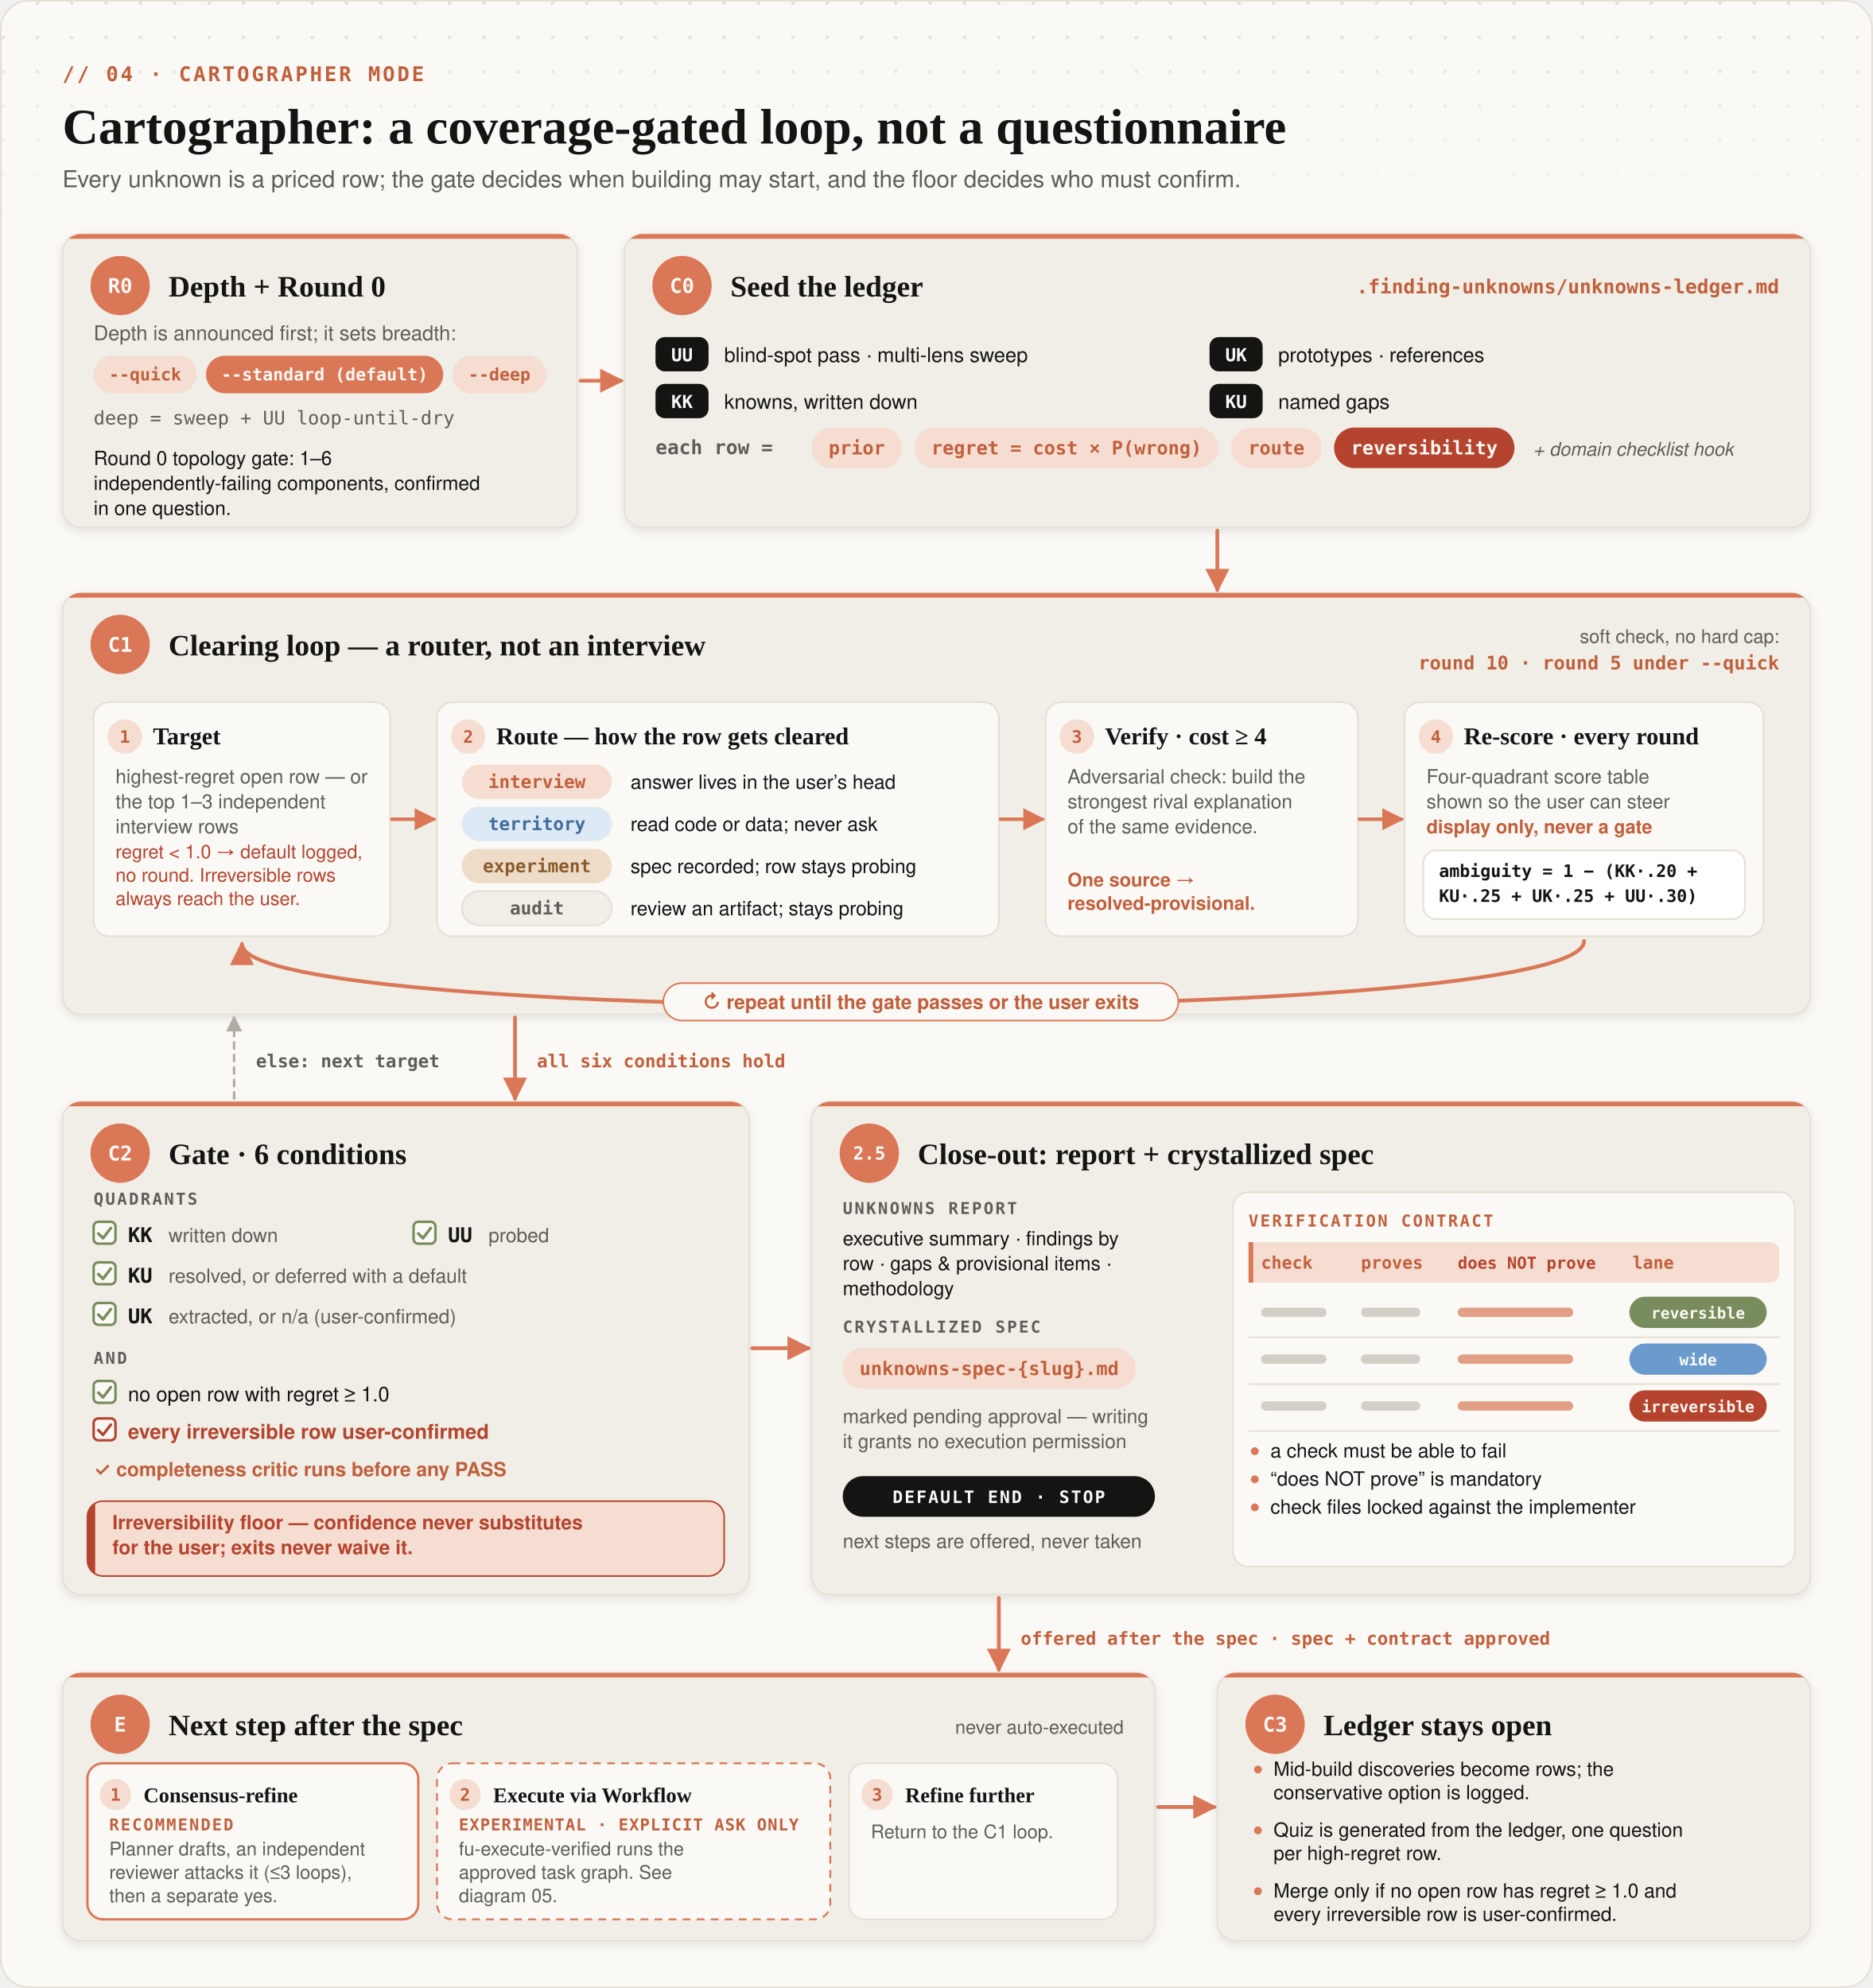
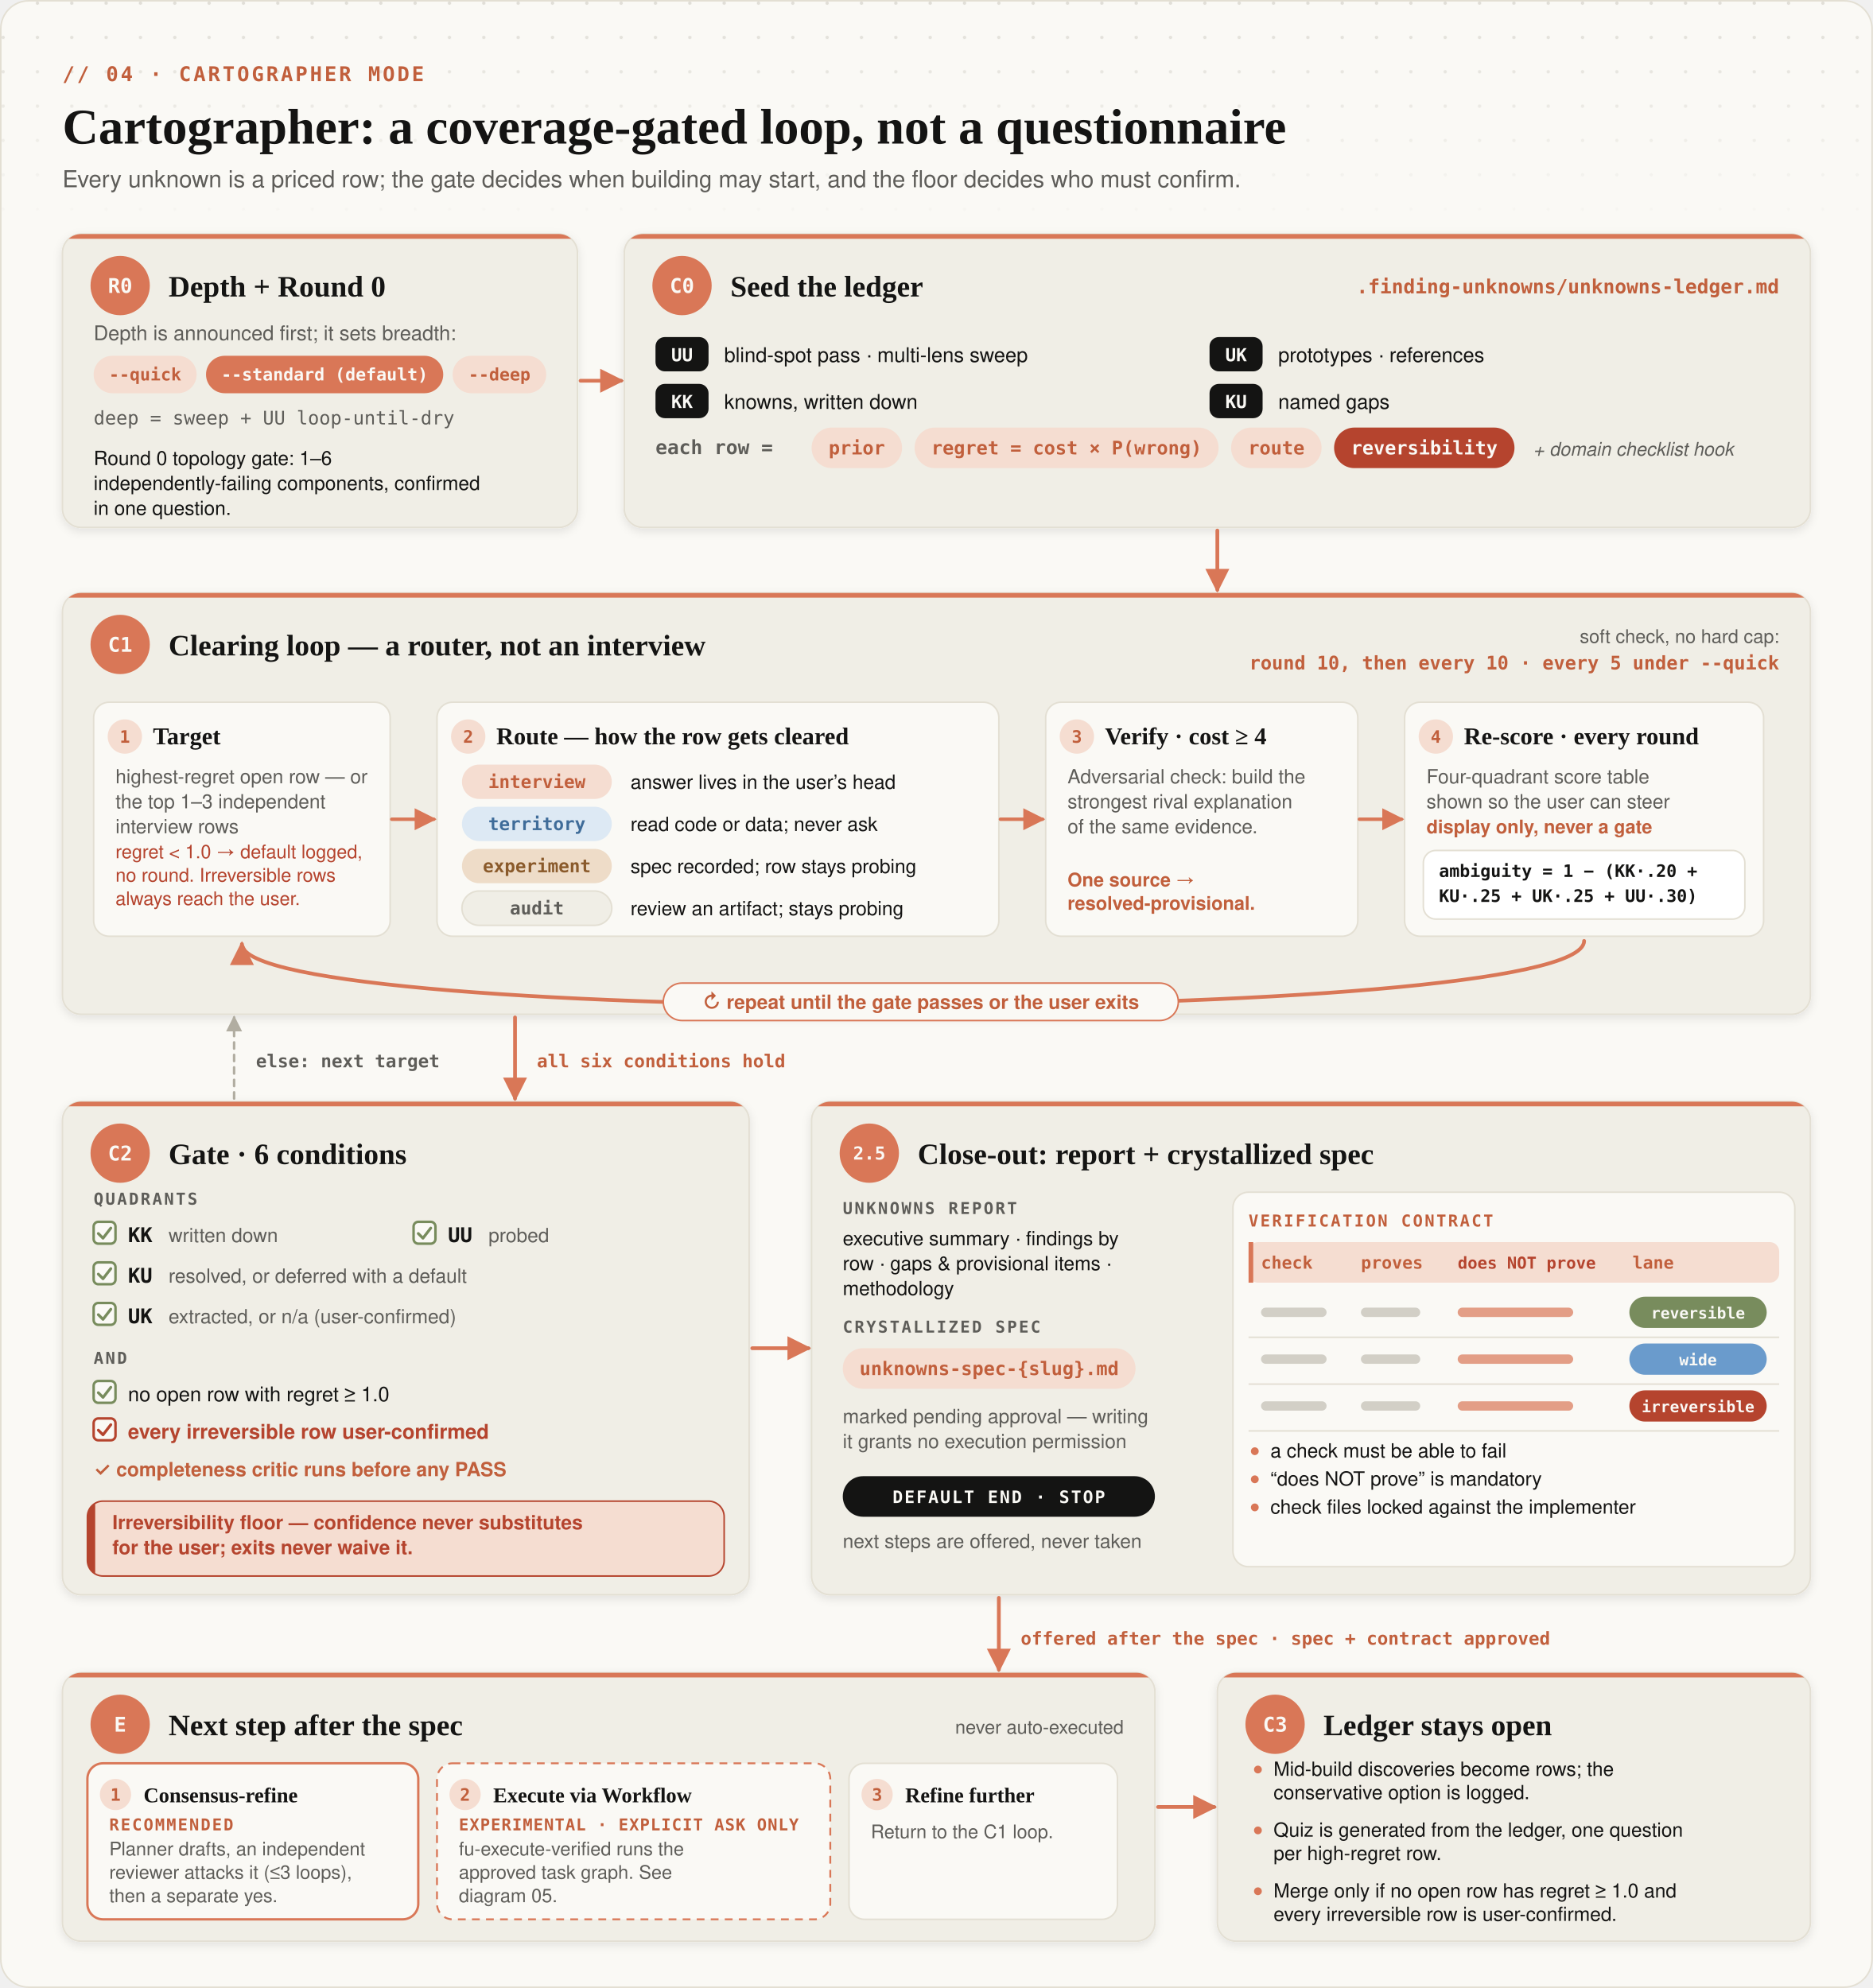
<svg xmlns="http://www.w3.org/2000/svg" width="1200" height="1274" viewBox="0 0 1200 1274">
  <defs>
    <marker id="ac" viewBox="0 0 10 10" refX="8" refY="5" markerWidth="8" markerHeight="8" orient="auto-start-reverse">
      <path d="M1 1 L9 5 L1 9 Z" fill="#D97757" />
    </marker>
    <marker id="ak" viewBox="0 0 10 10" refX="8" refY="5" markerWidth="8" markerHeight="8" orient="auto-start-reverse">
      <path d="M1 1 L9 5 L1 9 Z" fill="#B1ADA1" />
    </marker>
    <marker id="ad" viewBox="0 0 10 10" refX="8" refY="5" markerWidth="8" markerHeight="8" orient="auto-start-reverse">
      <path d="M1 1 L9 5 L1 9 Z" fill="#B5442E" />
    </marker>
    <marker id="ao" viewBox="0 0 10 10" refX="8" refY="5" markerWidth="8" markerHeight="8" orient="auto-start-reverse">
      <path d="M1 1 L9 5 L1 9 Z" fill="#788C5D" />
    </marker>
    <marker id="as" viewBox="0 0 10 10" refX="8" refY="5" markerWidth="8" markerHeight="8" orient="auto-start-reverse">
      <path d="M1 1 L9 5 L1 9 Z" fill="#6A9BCC" />
    </marker>
    <marker id="ai" viewBox="0 0 10 10" refX="8" refY="5" markerWidth="8" markerHeight="8" orient="auto-start-reverse">
      <path d="M1 1 L9 5 L1 9 Z" fill="#141413" />
    </marker>
    <filter id="sh" x="-5%" y="-5%" width="110%" height="115%">
      <feDropShadow dx="0" dy="2" stdDeviation="3" flood-color="#141413" flood-opacity="0.10" />
    </filter>
    <pattern id="dots" width="22" height="22" patternUnits="userSpaceOnUse">
      <circle cx="2" cy="2" r="1.1" fill="#B1ADA1" opacity="0.5" />
    </pattern>
    <linearGradient id="fadeg" x1="0" y1="0" x2="0" y2="1">
      <stop offset="0" stop-color="#fff" stop-opacity="1" />
      <stop offset="1" stop-color="#fff" stop-opacity="0" />
    </linearGradient>
    <mask id="fade">
      <rect x="0" y="0" width="1200" height="150" fill="url(#fadeg)" />
    </mask>
  </defs>
  <rect x="0.5" y="0.5" width="1199" height="1273" rx="18" fill="#FAF9F5" stroke="#E3DFD3" />
  <rect x="1" y="1" width="1198" height="150" rx="18" fill="url(#dots)" mask="url(#fade)" opacity="0.7" />
  <text x="40" y="52" font-family="ui-monospace, SFMono-Regular, Menlo, Consolas, monospace" font-size="13" fill="#C15F3C" font-weight="700" letter-spacing="1.5">// 04 · CARTOGRAPHER MODE</text>
  <text x="40" y="92" font-family="Georgia, 'Times New Roman', serif" font-size="32" fill="#141413" font-weight="700">Cartographer: a coverage-gated loop, not a questionnaire</text>
  <text x="40" y="120" font-family="-apple-system, 'Segoe UI', Helvetica, Arial, sans-serif" font-size="15" fill="#5E5D59">Every unknown is a priced row; the gate decides when building may start, and the floor decides who must confirm.</text>
  <clipPath id="c1">
    <rect x="40" y="150" width="330" height="188" rx="12" />
  </clipPath>
  <rect x="40" y="150" width="330" height="188" rx="12" fill="#F0EEE6" stroke="#E3DFD3" stroke-width="1" filter="url(#sh)" />
  <rect x="40" y="150" width="330" height="3" fill="#D97757" clip-path="url(#c1)" />
  <circle cx="77" cy="183" r="19" fill="#D97757" />
  <text x="77" y="187.7" font-family="ui-monospace, SFMono-Regular, Menlo, Consolas, monospace" font-size="13" fill="#FAF9F5" font-weight="700" text-anchor="middle">R0</text>
  <text x="108" y="190" font-family="Georgia, 'Times New Roman', serif" font-size="19" fill="#141413" font-weight="700">Depth + Round 0</text>
  <text x="60" y="218" font-family="-apple-system, 'Segoe UI', Helvetica, Arial, sans-serif" font-size="13" fill="#5E5D59">Depth is announced first; it sets breadth:</text>
  <rect x="60" y="228" width="66" height="24" rx="12.0" fill="#F5DDD1" />
  <text x="93" y="243.8" font-family="ui-monospace, SFMono-Regular, Menlo, Consolas, monospace" font-size="11" fill="#C15F3C" font-weight="600" text-anchor="middle">--quick</text>
  <rect x="132" y="228" width="152" height="24" rx="12.0" fill="#D97757" />
  <text x="208" y="243.8" font-family="ui-monospace, SFMono-Regular, Menlo, Consolas, monospace" font-size="11" fill="#FAF9F5" font-weight="600" text-anchor="middle">--standard (default)</text>
  <rect x="290" y="228" width="60" height="24" rx="12.0" fill="#F5DDD1" />
  <text x="320" y="243.8" font-family="ui-monospace, SFMono-Regular, Menlo, Consolas, monospace" font-size="11" fill="#C15F3C" font-weight="600" text-anchor="middle">--deep</text>
  <text x="60" y="272" font-family="ui-monospace, SFMono-Regular, Menlo, Consolas, monospace" font-size="12" fill="#5E5D59">deep = sweep + UU loop-until-dry</text>
  <text x="60" y="298" font-family="-apple-system, 'Segoe UI', Helvetica, Arial, sans-serif" font-size="12.5" fill="#141413">Round 0 topology gate: 1–6</text>
  <text x="60" y="314" font-family="-apple-system, 'Segoe UI', Helvetica, Arial, sans-serif" font-size="12.5" fill="#141413">independently-failing components, confirmed</text>
  <text x="60" y="330" font-family="-apple-system, 'Segoe UI', Helvetica, Arial, sans-serif" font-size="12.5" fill="#141413">in one question.</text>
  <path d="M372 244.0 L398 244.0" fill="none" stroke="#D97757" stroke-width="2.4" stroke-linecap="round" stroke-linejoin="round" marker-end="url(#ac)" />
  <clipPath id="c2">
    <rect x="400" y="150" width="760" height="188" rx="12" />
  </clipPath>
  <rect x="400" y="150" width="760" height="188" rx="12" fill="#F0EEE6" stroke="#E3DFD3" stroke-width="1" filter="url(#sh)" />
  <rect x="400" y="150" width="760" height="3" fill="#D97757" clip-path="url(#c2)" />
  <circle cx="437" cy="183" r="19" fill="#D97757" />
  <text x="437" y="187.7" font-family="ui-monospace, SFMono-Regular, Menlo, Consolas, monospace" font-size="13" fill="#FAF9F5" font-weight="700" text-anchor="middle">C0</text>
  <text x="468" y="190" font-family="Georgia, 'Times New Roman', serif" font-size="19" fill="#141413" font-weight="700">Seed the ledger</text>
  <text x="1140" y="188" font-family="ui-monospace, SFMono-Regular, Menlo, Consolas, monospace" font-size="12.5" fill="#C15F3C" font-weight="700" text-anchor="end">.finding-unknowns/unknowns-ledger.md</text>
  <rect x="420" y="216" width="34" height="22" rx="6" fill="#141413" />
  <text x="437" y="231.5" font-family="ui-monospace, SFMono-Regular, Menlo, Consolas, monospace" font-size="11.5" fill="#FAF9F5" font-weight="700" text-anchor="middle">UU</text>
  <text x="464" y="232" font-family="-apple-system, 'Segoe UI', Helvetica, Arial, sans-serif" font-size="13" fill="#141413">blind-spot pass · multi-lens sweep</text>
  <rect x="775" y="216" width="34" height="22" rx="6" fill="#141413" />
  <text x="792" y="231.5" font-family="ui-monospace, SFMono-Regular, Menlo, Consolas, monospace" font-size="11.5" fill="#FAF9F5" font-weight="700" text-anchor="middle">UK</text>
  <text x="819" y="232" font-family="-apple-system, 'Segoe UI', Helvetica, Arial, sans-serif" font-size="13" fill="#141413">prototypes · references</text>
  <rect x="420" y="246" width="34" height="22" rx="6" fill="#141413" />
  <text x="437" y="261.5" font-family="ui-monospace, SFMono-Regular, Menlo, Consolas, monospace" font-size="11.5" fill="#FAF9F5" font-weight="700" text-anchor="middle">KK</text>
  <text x="464" y="262" font-family="-apple-system, 'Segoe UI', Helvetica, Arial, sans-serif" font-size="13" fill="#141413">knowns, written down</text>
  <rect x="775" y="246" width="34" height="22" rx="6" fill="#141413" />
  <text x="792" y="261.5" font-family="ui-monospace, SFMono-Regular, Menlo, Consolas, monospace" font-size="11.5" fill="#FAF9F5" font-weight="700" text-anchor="middle">KU</text>
  <text x="819" y="262" font-family="-apple-system, 'Segoe UI', Helvetica, Arial, sans-serif" font-size="13" fill="#141413">named gaps</text>
  <text x="420" y="291" font-family="ui-monospace, SFMono-Regular, Menlo, Consolas, monospace" font-size="12.5" fill="#5E5D59" font-weight="700">each row  =</text>
  <rect x="520" y="274" width="58.0" height="26" rx="13.0" fill="#F5DDD1" />
  <text x="549.0" y="291.2" font-family="ui-monospace, SFMono-Regular, Menlo, Consolas, monospace" font-size="12" fill="#C15F3C" font-weight="600" text-anchor="middle">prior</text>
  <rect x="586.0" y="274" width="194.8" height="26" rx="13.0" fill="#F5DDD1" />
  <text x="683.4" y="291.2" font-family="ui-monospace, SFMono-Regular, Menlo, Consolas, monospace" font-size="12" fill="#C15F3C" font-weight="600" text-anchor="middle">regret = cost × P(wrong)</text>
  <rect x="788.8" y="274" width="58.0" height="26" rx="13.0" fill="#F5DDD1" />
  <text x="817.8" y="291.2" font-family="ui-monospace, SFMono-Regular, Menlo, Consolas, monospace" font-size="12" fill="#C15F3C" font-weight="600" text-anchor="middle">route</text>
  <rect x="854.8" y="274" width="115.6" height="26" rx="13.0" fill="#B5442E" />
  <text x="912.6" y="291.2" font-family="ui-monospace, SFMono-Regular, Menlo, Consolas, monospace" font-size="12" fill="#FAF9F5" font-weight="600" text-anchor="middle">reversibility</text>
  <text x="982.4" y="292" font-family="-apple-system, 'Segoe UI', Helvetica, Arial, sans-serif" font-size="12" fill="#5E5D59" font-style="italic">+ domain checklist hook</text>
  <path d="M780 340 L780 378" fill="none" stroke="#D97757" stroke-width="2.4" stroke-linecap="round" stroke-linejoin="round" marker-end="url(#ac)" />
  <clipPath id="c3">
    <rect x="40" y="380" width="1120" height="270" rx="12" />
  </clipPath>
  <rect x="40" y="380" width="1120" height="270" rx="12" fill="#F0EEE6" stroke="#E3DFD3" stroke-width="1" filter="url(#sh)" />
  <rect x="40" y="380" width="1120" height="3" fill="#D97757" clip-path="url(#c3)" />
  <circle cx="77" cy="413" r="19" fill="#D97757" />
  <text x="77" y="417.7" font-family="ui-monospace, SFMono-Regular, Menlo, Consolas, monospace" font-size="13" fill="#FAF9F5" font-weight="700" text-anchor="middle">C1</text>
  <text x="108" y="420" font-family="Georgia, 'Times New Roman', serif" font-size="19" fill="#141413" font-weight="700">Clearing loop — a router, not an interview</text>
  <text x="1140" y="412" font-family="-apple-system, 'Segoe UI', Helvetica, Arial, sans-serif" font-size="12" fill="#5E5D59" text-anchor="end">soft check, no hard cap:</text>
-   <text x="1140" y="429" font-family="ui-monospace, SFMono-Regular, Menlo, Consolas, monospace" font-size="12" fill="#C15F3C" font-weight="600" text-anchor="end">round 10 · round 5 under --quick</text>
+   <text x="1140" y="429" font-family="ui-monospace, SFMono-Regular, Menlo, Consolas, monospace" font-size="12" fill="#C15F3C" font-weight="600" text-anchor="end">round 10, then every 10 · every 5 under --quick</text>
  <clipPath id="c4">
    <rect x="60" y="450" width="190" height="150" rx="10" />
  </clipPath>
  <rect x="60" y="450" width="190" height="150" rx="10" fill="#FAF9F5" stroke="#E3DFD3" stroke-width="1" />
  <circle cx="80" cy="472" r="11" fill="#F5DDD1" />
  <text x="80" y="476.0" font-family="ui-monospace, SFMono-Regular, Menlo, Consolas, monospace" font-size="11" fill="#C15F3C" font-weight="700" text-anchor="middle">1</text>
  <text x="98" y="477" font-family="Georgia, 'Times New Roman', serif" font-size="15.5" fill="#141413" font-weight="700">Target</text>
  <text x="74" y="502" font-family="-apple-system, 'Segoe UI', Helvetica, Arial, sans-serif" font-size="12.5" fill="#5E5D59">highest-regret open row — or</text>
  <text x="74" y="518" font-family="-apple-system, 'Segoe UI', Helvetica, Arial, sans-serif" font-size="12.5" fill="#5E5D59">the top 1–3 independent</text>
  <text x="74" y="534" font-family="-apple-system, 'Segoe UI', Helvetica, Arial, sans-serif" font-size="12.5" fill="#5E5D59">interview rows</text>
  <text x="74" y="550" font-family="-apple-system, 'Segoe UI', Helvetica, Arial, sans-serif" font-size="12" fill="#B5442E">regret &lt; 1.0 → default logged,</text>
  <text x="74" y="565" font-family="-apple-system, 'Segoe UI', Helvetica, Arial, sans-serif" font-size="12" fill="#B5442E">no round. Irreversible rows</text>
  <text x="74" y="580" font-family="-apple-system, 'Segoe UI', Helvetica, Arial, sans-serif" font-size="12" fill="#B5442E">always reach the user.</text>
  <clipPath id="c5">
    <rect x="280" y="450" width="360" height="150" rx="10" />
  </clipPath>
  <rect x="280" y="450" width="360" height="150" rx="10" fill="#FAF9F5" stroke="#E3DFD3" stroke-width="1" />
  <circle cx="300" cy="472" r="11" fill="#F5DDD1" />
  <text x="300" y="476.0" font-family="ui-monospace, SFMono-Regular, Menlo, Consolas, monospace" font-size="11" fill="#C15F3C" font-weight="700" text-anchor="middle">2</text>
  <text x="318" y="477" font-family="Georgia, 'Times New Roman', serif" font-size="15.5" fill="#141413" font-weight="700">Route — how the row gets cleared</text>
  <rect x="296" y="490" width="96.0" height="22" rx="11.0" fill="#F5DDD1" />
  <text x="344.0" y="505.0" font-family="ui-monospace, SFMono-Regular, Menlo, Consolas, monospace" font-size="11.5" fill="#C15F3C" font-weight="600" text-anchor="middle">interview</text>
  <text x="404" y="505.5" font-family="-apple-system, 'Segoe UI', Helvetica, Arial, sans-serif" font-size="12.5" fill="#141413">answer lives in the user’s head</text>
  <rect x="296" y="517" width="96.0" height="22" rx="11.0" fill="#DDE9F4" />
  <text x="344.0" y="532.0" font-family="ui-monospace, SFMono-Regular, Menlo, Consolas, monospace" font-size="11.5" fill="#3F6C99" font-weight="600" text-anchor="middle">territory</text>
  <text x="404" y="532.5" font-family="-apple-system, 'Segoe UI', Helvetica, Arial, sans-serif" font-size="12.5" fill="#141413">read code or data; never ask</text>
  <rect x="296" y="544" width="96.0" height="22" rx="11.0" fill="#EEDCC8" />
  <text x="344.0" y="559.0" font-family="ui-monospace, SFMono-Regular, Menlo, Consolas, monospace" font-size="11.5" fill="#8A5A2B" font-weight="600" text-anchor="middle">experiment</text>
  <text x="404" y="559.5" font-family="-apple-system, 'Segoe UI', Helvetica, Arial, sans-serif" font-size="12.5" fill="#141413">spec recorded; row stays probing</text>
  <rect x="296" y="571" width="96.0" height="22" rx="11.0" fill="#F0EEE6" stroke="#E3DFD3" stroke-width="1" />
  <text x="344.0" y="586.0" font-family="ui-monospace, SFMono-Regular, Menlo, Consolas, monospace" font-size="11.5" fill="#5E5D59" font-weight="600" text-anchor="middle">audit</text>
  <text x="404" y="586.5" font-family="-apple-system, 'Segoe UI', Helvetica, Arial, sans-serif" font-size="12.5" fill="#141413">review an artifact; stays probing</text>
  <clipPath id="c6">
    <rect x="670" y="450" width="200" height="150" rx="10" />
  </clipPath>
  <rect x="670" y="450" width="200" height="150" rx="10" fill="#FAF9F5" stroke="#E3DFD3" stroke-width="1" />
  <circle cx="690" cy="472" r="11" fill="#F5DDD1" />
  <text x="690" y="476.0" font-family="ui-monospace, SFMono-Regular, Menlo, Consolas, monospace" font-size="11" fill="#C15F3C" font-weight="700" text-anchor="middle">3</text>
  <text x="708" y="477" font-family="Georgia, 'Times New Roman', serif" font-size="15.5" fill="#141413" font-weight="700">Verify · cost ≥ 4</text>
  <text x="684" y="502" font-family="-apple-system, 'Segoe UI', Helvetica, Arial, sans-serif" font-size="12.5" fill="#5E5D59">Adversarial check: build the</text>
  <text x="684" y="518" font-family="-apple-system, 'Segoe UI', Helvetica, Arial, sans-serif" font-size="12.5" fill="#5E5D59">strongest rival explanation</text>
  <text x="684" y="534" font-family="-apple-system, 'Segoe UI', Helvetica, Arial, sans-serif" font-size="12.5" fill="#5E5D59">of the same evidence.</text>
  <text x="684" y="568" font-family="-apple-system, 'Segoe UI', Helvetica, Arial, sans-serif" font-size="12" fill="#C15F3C" font-weight="600">One source →</text>
  <text x="684" y="583" font-family="-apple-system, 'Segoe UI', Helvetica, Arial, sans-serif" font-size="12" fill="#C15F3C" font-weight="600">resolved-provisional.</text>
  <clipPath id="c7">
    <rect x="900" y="450" width="230" height="150" rx="10" />
  </clipPath>
  <rect x="900" y="450" width="230" height="150" rx="10" fill="#FAF9F5" stroke="#E3DFD3" stroke-width="1" />
  <circle cx="920" cy="472" r="11" fill="#F5DDD1" />
  <text x="920" y="476.0" font-family="ui-monospace, SFMono-Regular, Menlo, Consolas, monospace" font-size="11" fill="#C15F3C" font-weight="700" text-anchor="middle">4</text>
  <text x="938" y="477" font-family="Georgia, 'Times New Roman', serif" font-size="15.5" fill="#141413" font-weight="700">Re-score · every round</text>
  <text x="914" y="502" font-family="-apple-system, 'Segoe UI', Helvetica, Arial, sans-serif" font-size="12.5" fill="#5E5D59">Four-quadrant score table</text>
  <text x="914" y="518" font-family="-apple-system, 'Segoe UI', Helvetica, Arial, sans-serif" font-size="12.5" fill="#5E5D59">shown so the user can steer</text>
  <text x="914" y="534" font-family="-apple-system, 'Segoe UI', Helvetica, Arial, sans-serif" font-size="12" fill="#C15F3C" font-weight="600">display only, never a gate</text>
  <rect x="912" y="545" width="206" height="44" rx="8" fill="#FFFFFF" stroke="#E3DFD3" />
  <text x="922" y="562" font-family="ui-monospace, SFMono-Regular, Menlo, Consolas, monospace" font-size="11" fill="#141413" font-weight="600">ambiguity = 1 − (KK·.20 +</text>
  <text x="922" y="578" font-family="ui-monospace, SFMono-Regular, Menlo, Consolas, monospace" font-size="11" fill="#141413" font-weight="600">KU·.25 + UK·.25 + UU·.30)</text>
  <path d="M251 525.0 L278 525.0" fill="none" stroke="#D97757" stroke-width="2.2" stroke-linecap="round" stroke-linejoin="round" marker-end="url(#ac)" />
  <path d="M641 525.0 L668 525.0" fill="none" stroke="#D97757" stroke-width="2.2" stroke-linecap="round" stroke-linejoin="round" marker-end="url(#ac)" />
  <path d="M871 525.0 L898 525.0" fill="none" stroke="#D97757" stroke-width="2.2" stroke-linecap="round" stroke-linejoin="round" marker-end="url(#ac)" />
  <path d="M1015 603 C1015 658 155 658 155 605" fill="none" stroke="#D97757" stroke-width="2.4" stroke-linecap="round" stroke-linejoin="round" marker-end="url(#ac)" />
  <rect x="425.0" y="630" width="330" height="24" rx="12" fill="#FAF9F5" stroke="#D97757" />
  <text x="590" y="646.5" font-family="-apple-system, 'Segoe UI', Helvetica, Arial, sans-serif" font-size="12.5" fill="#C15F3C" font-weight="600" text-anchor="middle">↻  repeat until the gate passes or the user exits</text>
  <path d="M330 652 L330 704" fill="none" stroke="#D97757" stroke-width="2.4" stroke-linecap="round" stroke-linejoin="round" marker-end="url(#ac)" />
  <text x="344" y="684" font-family="ui-monospace, SFMono-Regular, Menlo, Consolas, monospace" font-size="11.5" fill="#C15F3C" font-weight="700">all six conditions hold</text>
  <path d="M150 704 L150 652" fill="none" stroke="#B1ADA1" stroke-width="1.6" stroke-linecap="round" stroke-linejoin="round" stroke-dasharray="4 4" marker-end="url(#ak)" />
  <text x="164" y="684" font-family="ui-monospace, SFMono-Regular, Menlo, Consolas, monospace" font-size="11.5" fill="#5E5D59" font-weight="700">else: next target</text>
  <clipPath id="c8">
    <rect x="40" y="706" width="440" height="316" rx="12" />
  </clipPath>
  <rect x="40" y="706" width="440" height="316" rx="12" fill="#F0EEE6" stroke="#E3DFD3" stroke-width="1" filter="url(#sh)" />
  <rect x="40" y="706" width="440" height="3" fill="#D97757" clip-path="url(#c8)" />
  <circle cx="77" cy="739" r="19" fill="#D97757" />
  <text x="77" y="743.7" font-family="ui-monospace, SFMono-Regular, Menlo, Consolas, monospace" font-size="13" fill="#FAF9F5" font-weight="700" text-anchor="middle">C2</text>
  <text x="108" y="746" font-family="Georgia, 'Times New Roman', serif" font-size="19" fill="#141413" font-weight="700">Gate · 6 conditions</text>
  <text x="60" y="772" font-family="ui-monospace, SFMono-Regular, Menlo, Consolas, monospace" font-size="10.5" fill="#5E5D59" font-weight="700" letter-spacing="1.2">QUADRANTS</text>
  <rect x="60" y="783" width="14" height="14" rx="3" fill="#FAF9F5" stroke="#788C5D" stroke-width="1.6" />
  <path d="M63 790.5 L66 793.5 L71 787" fill="none" stroke="#788C5D" stroke-width="1.8" stroke-linecap="round" stroke-linejoin="round" />
  <text x="82" y="796" font-family="ui-monospace, SFMono-Regular, Menlo, Consolas, monospace" font-size="13" fill="#141413" font-weight="700">KK</text>
  <text x="108" y="796" font-family="-apple-system, 'Segoe UI', Helvetica, Arial, sans-serif" font-size="12.5" fill="#5E5D59">written down</text>
  <rect x="265" y="783" width="14" height="14" rx="3" fill="#FAF9F5" stroke="#788C5D" stroke-width="1.6" />
  <path d="M268 790.5 L271 793.5 L276 787" fill="none" stroke="#788C5D" stroke-width="1.8" stroke-linecap="round" stroke-linejoin="round" />
  <text x="287" y="796" font-family="ui-monospace, SFMono-Regular, Menlo, Consolas, monospace" font-size="13" fill="#141413" font-weight="700">UU</text>
  <text x="313" y="796" font-family="-apple-system, 'Segoe UI', Helvetica, Arial, sans-serif" font-size="12.5" fill="#5E5D59">probed</text>
  <rect x="60" y="809" width="14" height="14" rx="3" fill="#FAF9F5" stroke="#788C5D" stroke-width="1.6" />
  <path d="M63 816.5 L66 819.5 L71 813" fill="none" stroke="#788C5D" stroke-width="1.8" stroke-linecap="round" stroke-linejoin="round" />
  <text x="82" y="822" font-family="ui-monospace, SFMono-Regular, Menlo, Consolas, monospace" font-size="13" fill="#141413" font-weight="700">KU</text>
  <text x="108" y="822" font-family="-apple-system, 'Segoe UI', Helvetica, Arial, sans-serif" font-size="12.5" fill="#5E5D59">resolved, or deferred with a default</text>
  <rect x="60" y="835" width="14" height="14" rx="3" fill="#FAF9F5" stroke="#788C5D" stroke-width="1.6" />
  <path d="M63 842.5 L66 845.5 L71 839" fill="none" stroke="#788C5D" stroke-width="1.8" stroke-linecap="round" stroke-linejoin="round" />
  <text x="82" y="848" font-family="ui-monospace, SFMono-Regular, Menlo, Consolas, monospace" font-size="13" fill="#141413" font-weight="700">UK</text>
  <text x="108" y="848" font-family="-apple-system, 'Segoe UI', Helvetica, Arial, sans-serif" font-size="12.5" fill="#5E5D59">extracted, or n/a (user-confirmed)</text>
  <text x="60" y="874" font-family="ui-monospace, SFMono-Regular, Menlo, Consolas, monospace" font-size="10.5" fill="#5E5D59" font-weight="700" letter-spacing="1.2">AND</text>
  <rect x="60" y="885" width="14" height="14" rx="3" fill="#FAF9F5" stroke="#788C5D" stroke-width="1.6" />
  <path d="M63 892.5 L66 895.5 L71 889" fill="none" stroke="#788C5D" stroke-width="1.8" stroke-linecap="round" stroke-linejoin="round" />
  <text x="82" y="898" font-family="-apple-system, 'Segoe UI', Helvetica, Arial, sans-serif" font-size="13" fill="#141413">no open row with regret ≥ 1.0</text>
  <rect x="60" y="909" width="14" height="14" rx="3" fill="#FAF9F5" stroke="#B5442E" stroke-width="1.6" />
  <path d="M63 916.5 L66 919.5 L71 913" fill="none" stroke="#B5442E" stroke-width="1.8" stroke-linecap="round" stroke-linejoin="round" />
  <text x="82" y="922" font-family="-apple-system, 'Segoe UI', Helvetica, Arial, sans-serif" font-size="13" fill="#B5442E" font-weight="700">every irreversible row user-confirmed</text>
  <text x="60" y="946" font-family="-apple-system, 'Segoe UI', Helvetica, Arial, sans-serif" font-size="12.5" fill="#C15F3C" font-weight="600">✓ completeness critic runs before any PASS</text>
  <clipPath id="cdg">
    <rect x="56" y="962" width="408" height="48" rx="10" />
  </clipPath>
  <rect x="56" y="962" width="408" height="48" rx="10" fill="#F5DDD1" stroke="#B5442E" stroke-width="1" />
  <rect x="56" y="962" width="5" height="48" fill="#B5442E" clip-path="url(#cdg)" />
  <text x="72" y="980" font-family="-apple-system, 'Segoe UI', Helvetica, Arial, sans-serif" font-size="12.5" fill="#B5442E" font-weight="700">Irreversibility floor — confidence never substitutes</text>
  <text x="72" y="996" font-family="-apple-system, 'Segoe UI', Helvetica, Arial, sans-serif" font-size="12.5" fill="#B5442E" font-weight="600">for the user; exits never waive it.</text>
  <path d="M482 864.0 L518 864.0" fill="none" stroke="#D97757" stroke-width="2.4" stroke-linecap="round" stroke-linejoin="round" marker-end="url(#ac)" />
  <clipPath id="c9">
    <rect x="520" y="706" width="640" height="316" rx="12" />
  </clipPath>
  <rect x="520" y="706" width="640" height="316" rx="12" fill="#F0EEE6" stroke="#E3DFD3" stroke-width="1" filter="url(#sh)" />
  <rect x="520" y="706" width="640" height="3" fill="#D97757" clip-path="url(#c9)" />
  <circle cx="557" cy="739" r="19" fill="#D97757" />
  <text x="557" y="743.1" font-family="ui-monospace, SFMono-Regular, Menlo, Consolas, monospace" font-size="11.5" fill="#FAF9F5" font-weight="700" text-anchor="middle">2.5</text>
  <text x="588" y="746" font-family="Georgia, 'Times New Roman', serif" font-size="19" fill="#141413" font-weight="700">Close-out: report + crystallized spec</text>
  <text x="540" y="778" font-family="ui-monospace, SFMono-Regular, Menlo, Consolas, monospace" font-size="10.5" fill="#5E5D59" font-weight="700" letter-spacing="1.2">UNKNOWNS REPORT</text>
  <text x="540" y="798" font-family="-apple-system, 'Segoe UI', Helvetica, Arial, sans-serif" font-size="12.5" fill="#141413">executive summary · findings by</text>
  <text x="540" y="814" font-family="-apple-system, 'Segoe UI', Helvetica, Arial, sans-serif" font-size="12.5" fill="#141413">row · gaps &amp; provisional items ·</text>
  <text x="540" y="830" font-family="-apple-system, 'Segoe UI', Helvetica, Arial, sans-serif" font-size="12.5" fill="#141413">methodology</text>
  <text x="540" y="854" font-family="ui-monospace, SFMono-Regular, Menlo, Consolas, monospace" font-size="10.5" fill="#5E5D59" font-weight="700" letter-spacing="1.2">CRYSTALLIZED SPEC</text>
  <rect x="540" y="864" width="187.6" height="26" rx="13.0" fill="#F5DDD1" />
  <text x="633.8" y="881.2" font-family="ui-monospace, SFMono-Regular, Menlo, Consolas, monospace" font-size="12" fill="#C15F3C" font-weight="600" text-anchor="middle">unknowns-spec-{slug}.md</text>
  <text x="540" y="912" font-family="-apple-system, 'Segoe UI', Helvetica, Arial, sans-serif" font-size="12.5" fill="#5E5D59">marked pending approval — writing</text>
  <text x="540" y="928" font-family="-apple-system, 'Segoe UI', Helvetica, Arial, sans-serif" font-size="12.5" fill="#5E5D59">it grants no execution permission</text>
  <rect x="540" y="946" width="200" height="26" rx="13" fill="#141413" />
  <text x="640" y="963.2" font-family="ui-monospace, SFMono-Regular, Menlo, Consolas, monospace" font-size="11" fill="#FAF9F5" font-weight="700" text-anchor="middle" letter-spacing="1">DEFAULT END · STOP</text>
  <text x="540" y="992" font-family="-apple-system, 'Segoe UI', Helvetica, Arial, sans-serif" font-size="12.5" fill="#5E5D59">next steps are offered, never taken</text>
  <rect x="790" y="764" width="360" height="240" rx="10" fill="#FAF9F5" stroke="#E3DFD3" />
  <text x="800" y="786" font-family="ui-monospace, SFMono-Regular, Menlo, Consolas, monospace" font-size="10.5" fill="#C15F3C" font-weight="700" letter-spacing="1.2">VERIFICATION CONTRACT</text>
  <rect x="800" y="796" width="340" height="26" rx="6" fill="#F5DDD1" />
  <rect x="800" y="796" width="3" height="26" fill="#D97757" />
  <text x="808" y="813" font-family="ui-monospace, SFMono-Regular, Menlo, Consolas, monospace" font-size="11" fill="#C15F3C" font-weight="700">check</text>
  <text x="872" y="813" font-family="ui-monospace, SFMono-Regular, Menlo, Consolas, monospace" font-size="11" fill="#C15F3C" font-weight="700">proves</text>
  <text x="934" y="813" font-family="ui-monospace, SFMono-Regular, Menlo, Consolas, monospace" font-size="10.5" fill="#B5442E" font-weight="700">does NOT prove</text>
  <text x="1046" y="813" font-family="ui-monospace, SFMono-Regular, Menlo, Consolas, monospace" font-size="11" fill="#C15F3C" font-weight="700">lane</text>
  <rect x="808" y="838" width="42" height="6" rx="3" fill="#B1ADA1" opacity="0.55" />
  <rect x="872" y="838" width="38" height="6" rx="3" fill="#B1ADA1" opacity="0.55" />
  <rect x="934" y="838" width="74" height="6" rx="3" fill="#D97757" opacity="0.7" />
  <rect x="1044" y="831" width="88" height="20" rx="10" fill="#788C5D" />
  <text x="1088" y="845" font-family="ui-monospace, SFMono-Regular, Menlo, Consolas, monospace" font-size="10" fill="#FAF9F5" font-weight="700" text-anchor="middle">reversible</text>
  <path d="M800 857 L1140 857" stroke="#E3DFD3" />
  <rect x="808" y="868" width="42" height="6" rx="3" fill="#B1ADA1" opacity="0.55" />
  <rect x="872" y="868" width="38" height="6" rx="3" fill="#B1ADA1" opacity="0.55" />
  <rect x="934" y="868" width="74" height="6" rx="3" fill="#D97757" opacity="0.7" />
  <rect x="1044" y="861" width="88" height="20" rx="10" fill="#6A9BCC" />
  <text x="1088" y="875" font-family="ui-monospace, SFMono-Regular, Menlo, Consolas, monospace" font-size="10" fill="#FAF9F5" font-weight="700" text-anchor="middle">wide</text>
  <path d="M800 887 L1140 887" stroke="#E3DFD3" />
  <rect x="808" y="898" width="42" height="6" rx="3" fill="#B1ADA1" opacity="0.55" />
  <rect x="872" y="898" width="38" height="6" rx="3" fill="#B1ADA1" opacity="0.55" />
  <rect x="934" y="898" width="74" height="6" rx="3" fill="#D97757" opacity="0.7" />
  <rect x="1044" y="891" width="88" height="20" rx="10" fill="#B5442E" />
  <text x="1088" y="905" font-family="ui-monospace, SFMono-Regular, Menlo, Consolas, monospace" font-size="10" fill="#FAF9F5" font-weight="700" text-anchor="middle">irreversible</text>
  <path d="M800 917 L1140 917" stroke="#E3DFD3" />
  <circle cx="804" cy="930" r="2.5" fill="#D97757" />
  <text x="814" y="934" font-family="-apple-system, 'Segoe UI', Helvetica, Arial, sans-serif" font-size="12.5" fill="#141413">a check must be able to fail</text>
  <circle cx="804" cy="948" r="2.5" fill="#D97757" />
  <text x="814" y="952" font-family="-apple-system, 'Segoe UI', Helvetica, Arial, sans-serif" font-size="12.5" fill="#141413">“does NOT prove” is mandatory</text>
  <circle cx="804" cy="966" r="2.5" fill="#D97757" />
  <text x="814" y="970" font-family="-apple-system, 'Segoe UI', Helvetica, Arial, sans-serif" font-size="12.5" fill="#141413">check files locked against the implementer</text>
  <text x="800" y="1000" font-family="-apple-system, 'Segoe UI', Helvetica, Arial, sans-serif" font-size="1" fill="#141413" />
  <path d="M640 1024 L640 1070" fill="none" stroke="#D97757" stroke-width="2.4" stroke-linecap="round" stroke-linejoin="round" marker-end="url(#ac)" />
  <text x="654" y="1054" font-family="ui-monospace, SFMono-Regular, Menlo, Consolas, monospace" font-size="11.5" fill="#C15F3C" font-weight="700">offered after the spec · spec + contract approved</text>
  <clipPath id="c10">
    <rect x="40" y="1072" width="700" height="172" rx="12" />
  </clipPath>
  <rect x="40" y="1072" width="700" height="172" rx="12" fill="#F0EEE6" stroke="#E3DFD3" stroke-width="1" filter="url(#sh)" />
  <rect x="40" y="1072" width="700" height="3" fill="#D97757" clip-path="url(#c10)" />
  <circle cx="77" cy="1105" r="19" fill="#D97757" />
  <text x="77" y="1109.7" font-family="ui-monospace, SFMono-Regular, Menlo, Consolas, monospace" font-size="13" fill="#FAF9F5" font-weight="700" text-anchor="middle">E</text>
  <text x="108" y="1112" font-family="Georgia, 'Times New Roman', serif" font-size="19" fill="#141413" font-weight="700">Next step after the spec</text>
  <text x="720" y="1111" font-family="-apple-system, 'Segoe UI', Helvetica, Arial, sans-serif" font-size="12" fill="#5E5D59" text-anchor="end">never auto-executed</text>
  <clipPath id="c11">
    <rect x="56.0" y="1130" width="212.0" height="100" rx="10" />
  </clipPath>
  <rect x="56.0" y="1130" width="212.0" height="100" rx="10" fill="#FAF9F5" stroke="#D97757" stroke-width="1.5" />
  <circle cx="74.0" cy="1150" r="10" fill="#F5DDD1" />
  <text x="74.0" y="1154.0" font-family="ui-monospace, SFMono-Regular, Menlo, Consolas, monospace" font-size="11" fill="#C15F3C" font-weight="700" text-anchor="middle">1</text>
  <text x="92.0" y="1155" font-family="Georgia, 'Times New Roman', serif" font-size="13.5" fill="#141413" font-weight="700">Consensus-refine</text>
  <text x="70.0" y="1173" font-family="ui-monospace, SFMono-Regular, Menlo, Consolas, monospace" font-size="10.5" fill="#C15F3C" font-weight="700" letter-spacing="1">RECOMMENDED</text>
  <text x="70.0" y="1189" font-family="-apple-system, 'Segoe UI', Helvetica, Arial, sans-serif" font-size="12" fill="#5E5D59">Planner drafts, an independent</text>
  <text x="70.0" y="1204" font-family="-apple-system, 'Segoe UI', Helvetica, Arial, sans-serif" font-size="12" fill="#5E5D59">reviewer attacks it (≤3 loops),</text>
  <text x="70.0" y="1219" font-family="-apple-system, 'Segoe UI', Helvetica, Arial, sans-serif" font-size="12" fill="#5E5D59">then a separate yes.</text>
  <clipPath id="c12">
    <rect x="280.0" y="1130" width="252.0" height="100" rx="10" />
  </clipPath>
  <rect x="280.0" y="1130" width="252.0" height="100" rx="10" fill="#FAF9F5" stroke="#D97757" stroke-width="1.2" stroke-dasharray="5 4" />
  <circle cx="298.0" cy="1150" r="10" fill="#F5DDD1" />
  <text x="298.0" y="1154.0" font-family="ui-monospace, SFMono-Regular, Menlo, Consolas, monospace" font-size="11" fill="#C15F3C" font-weight="700" text-anchor="middle">2</text>
  <text x="316.0" y="1155" font-family="Georgia, 'Times New Roman', serif" font-size="13.5" fill="#141413" font-weight="700">Execute via Workflow</text>
  <text x="294.0" y="1173" font-family="ui-monospace, SFMono-Regular, Menlo, Consolas, monospace" font-size="10.5" fill="#C15F3C" font-weight="700" letter-spacing="0.5">EXPERIMENTAL · EXPLICIT ASK ONLY</text>
  <text x="294.0" y="1189" font-family="-apple-system, 'Segoe UI', Helvetica, Arial, sans-serif" font-size="12" fill="#5E5D59">fu-execute-verified runs the</text>
  <text x="294.0" y="1204" font-family="-apple-system, 'Segoe UI', Helvetica, Arial, sans-serif" font-size="12" fill="#5E5D59">approved task graph. See</text>
  <text x="294.0" y="1219" font-family="-apple-system, 'Segoe UI', Helvetica, Arial, sans-serif" font-size="12" fill="#5E5D59">diagram 05.</text>
  <clipPath id="c13">
    <rect x="544.0" y="1130" width="172.0" height="100" rx="10" />
  </clipPath>
  <rect x="544.0" y="1130" width="172.0" height="100" rx="10" fill="#FAF9F5" stroke="#E3DFD3" stroke-width="1" />
  <circle cx="562.0" cy="1150" r="10" fill="#F5DDD1" />
  <text x="562.0" y="1154.0" font-family="ui-monospace, SFMono-Regular, Menlo, Consolas, monospace" font-size="11" fill="#C15F3C" font-weight="700" text-anchor="middle">3</text>
  <text x="580.0" y="1155" font-family="Georgia, 'Times New Roman', serif" font-size="13.5" fill="#141413" font-weight="700">Refine further</text>
  <text x="558.0" y="1178" font-family="-apple-system, 'Segoe UI', Helvetica, Arial, sans-serif" font-size="12" fill="#5E5D59">Return to the C1 loop.</text>
  <path d="M742 1158.0 L778 1158.0" fill="none" stroke="#D97757" stroke-width="2.4" stroke-linecap="round" stroke-linejoin="round" marker-end="url(#ac)" />
  <clipPath id="c14">
    <rect x="780" y="1072" width="380" height="172" rx="12" />
  </clipPath>
  <rect x="780" y="1072" width="380" height="172" rx="12" fill="#F0EEE6" stroke="#E3DFD3" stroke-width="1" filter="url(#sh)" />
  <rect x="780" y="1072" width="380" height="3" fill="#D97757" clip-path="url(#c14)" />
  <circle cx="817" cy="1105" r="19" fill="#D97757" />
  <text x="817" y="1109.7" font-family="ui-monospace, SFMono-Regular, Menlo, Consolas, monospace" font-size="13" fill="#FAF9F5" font-weight="700" text-anchor="middle">C3</text>
  <text x="848" y="1112" font-family="Georgia, 'Times New Roman', serif" font-size="19" fill="#141413" font-weight="700">Ledger stays open</text>
  <circle cx="806" cy="1134" r="2.5" fill="#D97757" />
  <text x="816" y="1138" font-family="-apple-system, 'Segoe UI', Helvetica, Arial, sans-serif" font-size="12.5" fill="#141413">Mid-build discoveries become rows; the</text>
  <text x="816" y="1153" font-family="-apple-system, 'Segoe UI', Helvetica, Arial, sans-serif" font-size="12.5" fill="#141413">conservative option is logged.</text>
  <circle cx="806" cy="1173" r="2.5" fill="#D97757" />
  <text x="816" y="1177" font-family="-apple-system, 'Segoe UI', Helvetica, Arial, sans-serif" font-size="12.5" fill="#141413">Quiz is generated from the ledger, one question</text>
  <text x="816" y="1192" font-family="-apple-system, 'Segoe UI', Helvetica, Arial, sans-serif" font-size="12.5" fill="#141413">per high-regret row.</text>
  <circle cx="806" cy="1212" r="2.5" fill="#D97757" />
  <text x="816" y="1216" font-family="-apple-system, 'Segoe UI', Helvetica, Arial, sans-serif" font-size="12.5" fill="#141413">Merge only if no open row has regret ≥ 1.0 and</text>
  <text x="816" y="1231" font-family="-apple-system, 'Segoe UI', Helvetica, Arial, sans-serif" font-size="12.5" fill="#141413">every irreversible row is user-confirmed.</text>
</svg>
